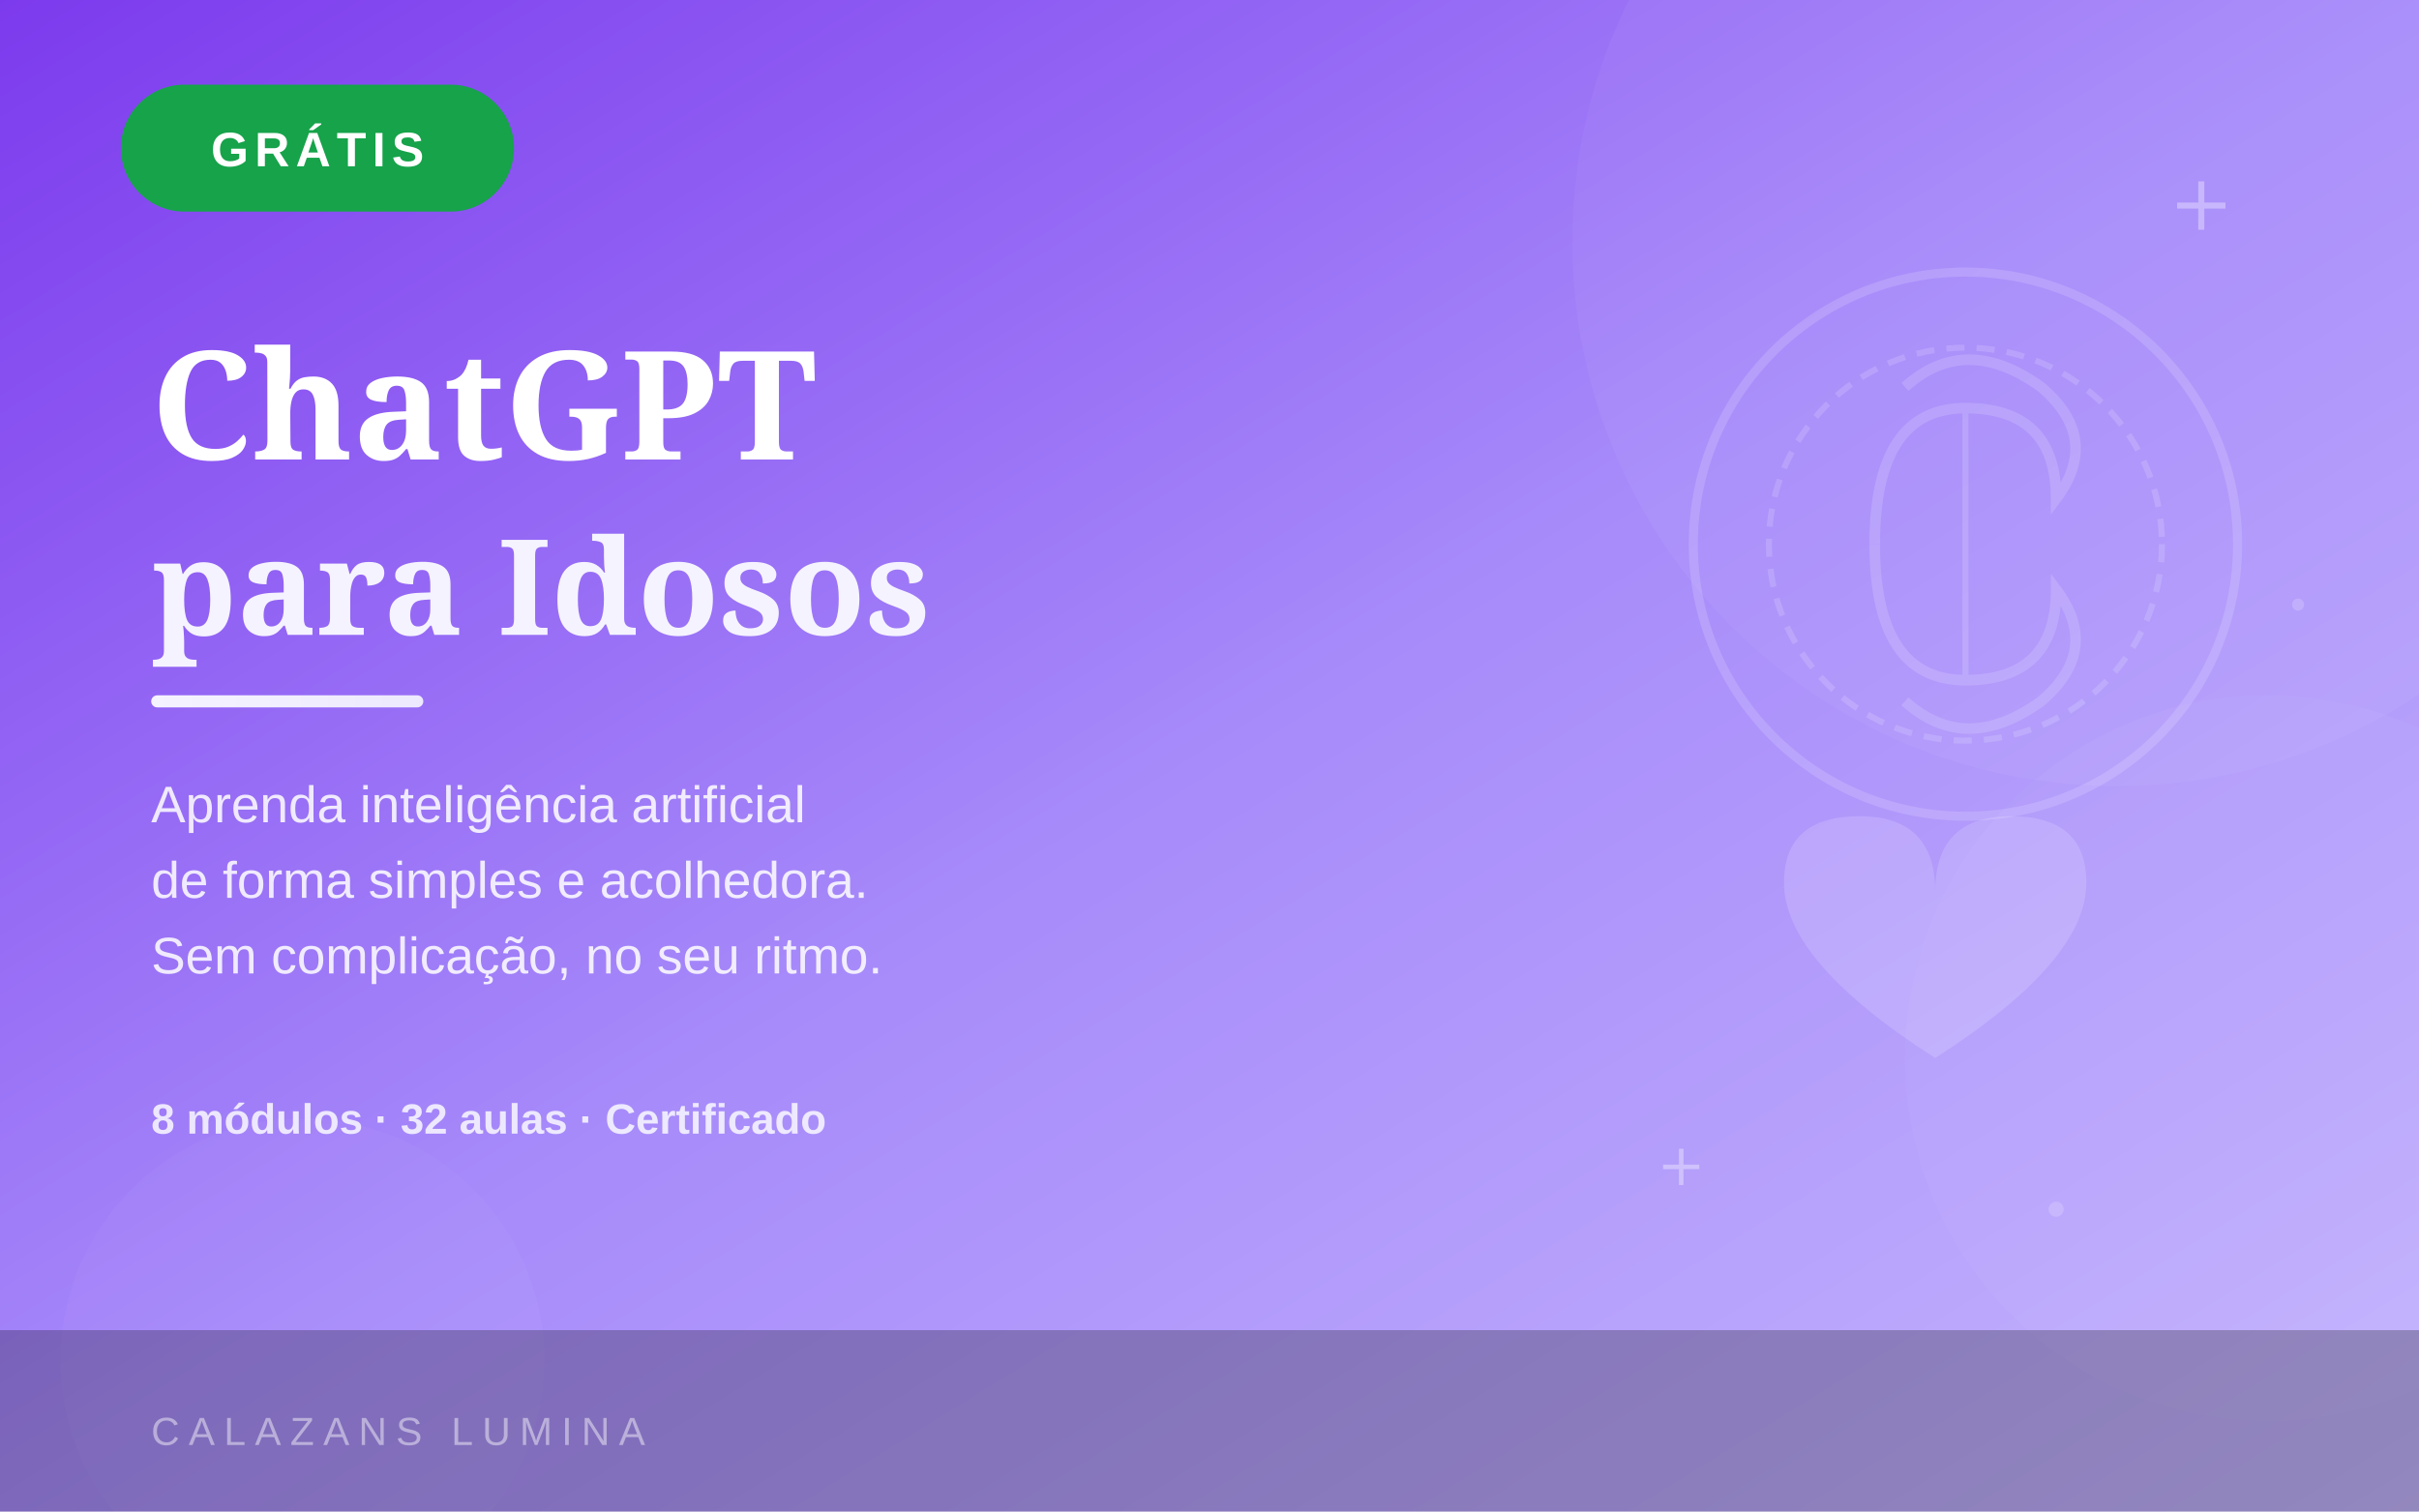
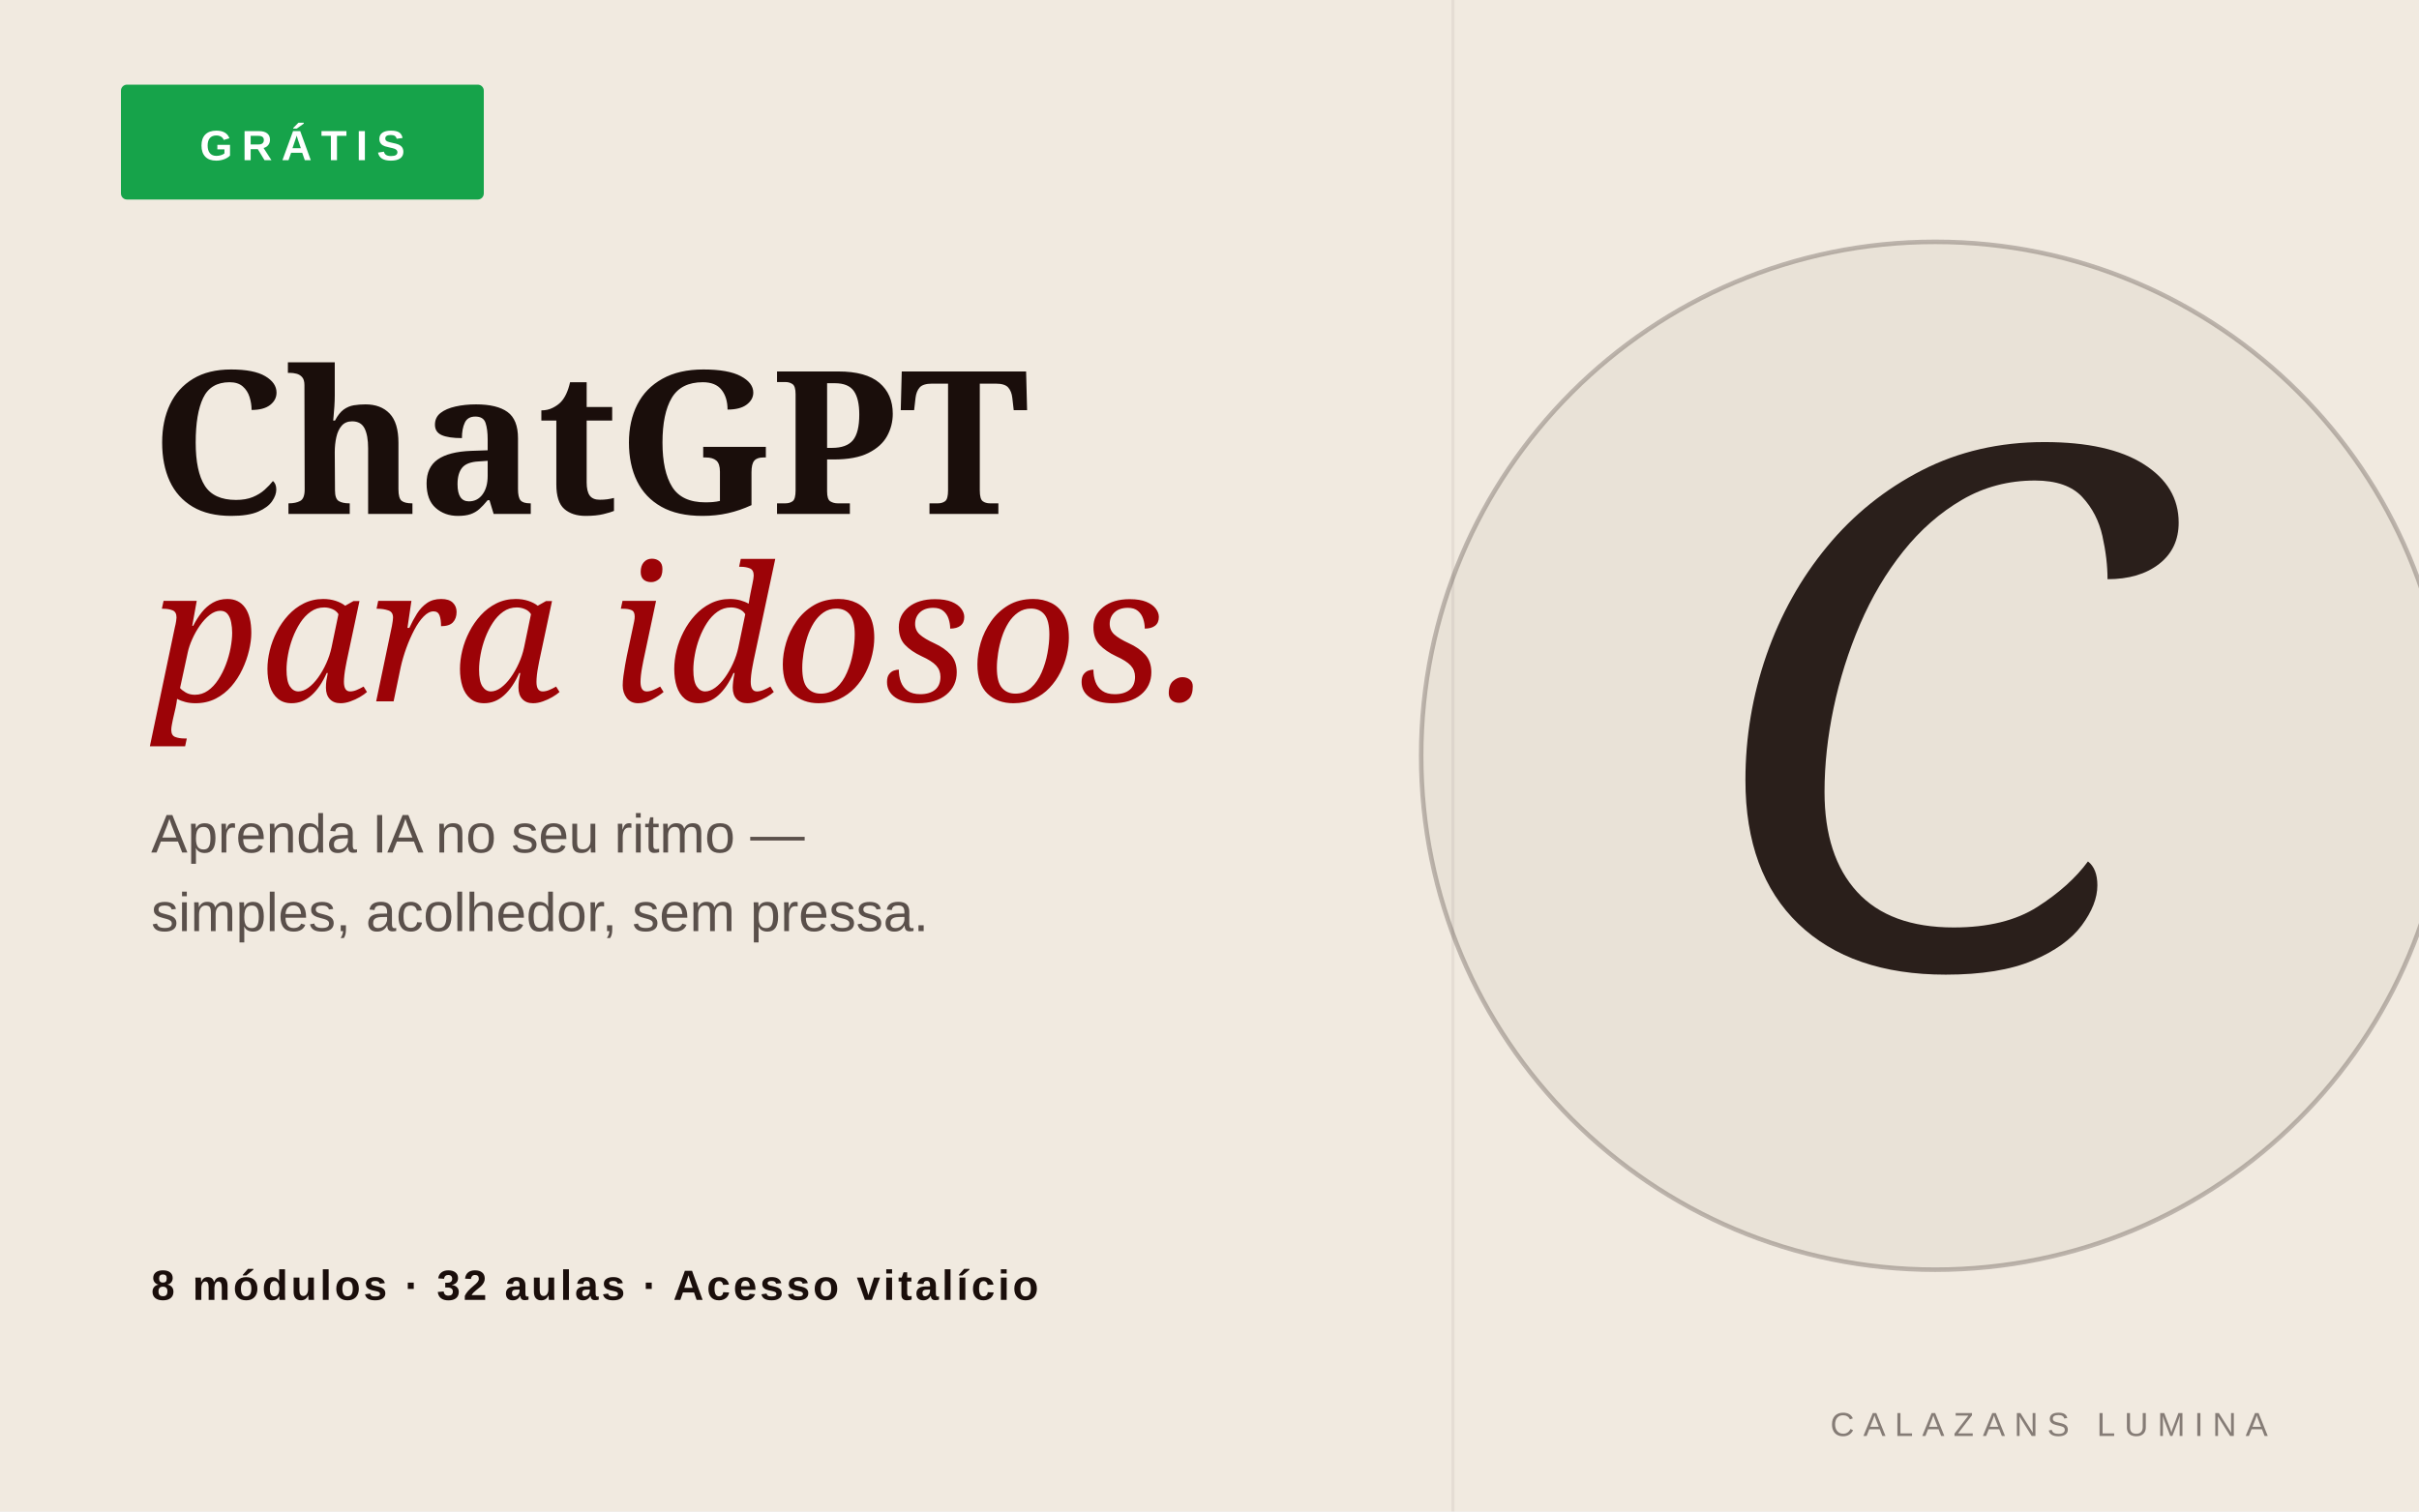
<svg xmlns="http://www.w3.org/2000/svg" width="800" height="500" viewBox="0 0 800 500">
-   <defs>
-     <linearGradient id="bg" x1="0%" y1="0%" x2="100%" y2="100%">
-       <stop offset="0%" style="stop-color:#7c3aed" />
-       <stop offset="50%" style="stop-color:#a78bfa" />
-       <stop offset="100%" style="stop-color:#c4b5fd" />
-     </linearGradient>
-     <linearGradient id="accent" x1="0%" y1="0%" x2="100%" y2="0%">
-       <stop offset="0%" style="stop-color:#f5f3ff" />
-       <stop offset="100%" style="stop-color:#ede9fe" />
-     </linearGradient>
-   </defs>
-   <rect width="800" height="500" fill="url(#bg)" />
-   <circle cx="700" cy="80" r="180" fill="#ffffff" opacity="0.04" />
-   <circle cx="750" cy="350" r="120" fill="#ffffff" opacity="0.03" />
-   <circle cx="100" cy="450" r="80" fill="#ffffff" opacity="0.03" />
-   <g transform="translate(540, 80)" opacity="0.15">
-     <circle cx="110" cy="100" r="90" fill="none" stroke="#ffffff" stroke-width="3" />
-     <circle cx="110" cy="100" r="65" fill="none" stroke="#ffffff" stroke-width="2" stroke-dasharray="6 4" />
-     <path d="M80 100 Q80 55 110 55 Q140 55 140 85 Q155 65 135 48 Q110 30 90 48" fill="none" stroke="#ffffff" stroke-width="3.5" />
-     <path d="M80 100 Q80 145 110 145 Q140 145 140 115 Q155 135 135 152 Q110 170 90 152" fill="none" stroke="#ffffff" stroke-width="3.5" />
-     <line x1="110" y1="55" x2="110" y2="145" stroke="#ffffff" stroke-width="2" />
-   </g>
-   <g transform="translate(590, 270)" opacity="0.15">
-     <path d="M50 25 Q50 0 25 0 Q0 0 0 22 Q0 48 50 80 Q100 48 100 22 Q100 0 75 0 Q50 0 50 25 Z" fill="#ffffff" />
-   </g>
-   <g opacity="0.35">
-     <g transform="translate(720, 60)">
-       <line x1="8" y1="0" x2="8" y2="16" stroke="#ffffff" stroke-width="2" />
-       <line x1="0" y1="8" x2="16" y2="8" stroke="#ffffff" stroke-width="2" />
-     </g>
-     <g transform="translate(550, 380)">
-       <line x1="6" y1="0" x2="6" y2="12" stroke="#ffffff" stroke-width="1.5" />
-       <line x1="0" y1="6" x2="12" y2="6" stroke="#ffffff" stroke-width="1.5" />
-     </g>
-     <circle cx="680" cy="400" r="2.5" fill="#ffffff" opacity="0.5" />
-     <circle cx="760" cy="200" r="2" fill="#ffffff" opacity="0.5" />
-   </g>
-   <rect x="40" y="28" width="130" height="42" rx="21" fill="#16a34a" />
-   <text x="105" y="55" font-family="Arial,Helvetica,sans-serif" font-size="16" font-weight="bold" fill="#ffffff" text-anchor="middle" letter-spacing="2">GRÁTIS</text>
-   <text x="50" y="152" font-family="Georgia,serif" font-size="50" font-weight="bold" fill="#ffffff">ChatGPT</text>
-   <text x="50" y="210" font-family="Georgia,serif" font-size="44" font-weight="bold" fill="#f5f3ff">para Idosos</text>
-   <rect x="50" y="230" width="90" height="4" rx="2" fill="url(#accent)" />
-   <text x="50" y="272" font-family="Arial,Helvetica,sans-serif" font-size="17" fill="#ffffff" opacity="0.85">Aprenda inteligência artificial</text>
-   <text x="50" y="297" font-family="Arial,Helvetica,sans-serif" font-size="17" fill="#ffffff" opacity="0.85">de forma simples e acolhedora.</text>
-   <text x="50" y="322" font-family="Arial,Helvetica,sans-serif" font-size="17" fill="#ffffff" opacity="0.85">Sem complicação, no seu ritmo.</text>
-   <text x="50" y="375" font-family="Arial,Helvetica,sans-serif" font-size="14" fill="#f5f3ff" font-weight="bold" opacity="0.9">8 módulos  ·  32 aulas  ·  Certificado</text>
-   <rect x="0" y="440" width="800" height="60" fill="#000000" opacity="0.25" />
-   <text x="50" y="478" font-family="Arial,Helvetica,sans-serif" font-size="13" fill="#ffffff" opacity="0.45" letter-spacing="3">CALAZANS LUMINA</text>
+   <rect width="800" height="500" fill="#F1EAE0" />
+   <rect x="480" y="0" width="1" height="500" fill="#1A0E0B" opacity="0.06" />
+   <circle cx="640" cy="250" r="170" fill="#1A0E0B" opacity="0.04" />
+   <circle cx="640" cy="250" r="170" fill="none" stroke="#1A0E0B" stroke-width="1.5" opacity="0.25" />
+   <text x="640" y="320" font-family="Georgia, 'DM Serif Display', serif" font-size="240" font-style="italic" font-weight="400" fill="#1A0E0B" text-anchor="middle" opacity="0.92">C</text>
+   <rect x="40" y="28" width="120" height="38" rx="2" fill="#16a34a" />
+   <text x="100" y="53" font-family="Arial, Helvetica, sans-serif" font-size="14" font-weight="700" fill="#ffffff" text-anchor="middle" letter-spacing="3">GRÁTIS</text>
+   <text x="50" y="170" font-family="Georgia, 'DM Serif Display', serif" font-size="66" font-weight="700" fill="#1A0E0B">ChatGPT</text>
+   <text x="50" y="232" font-family="Georgia, 'DM Serif Display', serif" font-size="62" font-style="italic" font-weight="400" fill="#9C0307">para idosos.</text>
+   <text x="50" y="282" font-family="Arial, Helvetica, sans-serif" font-size="18" fill="#1A0E0B" opacity="0.7">Aprenda IA no seu ritmo —</text>
+   <text x="50" y="308" font-family="Arial, Helvetica, sans-serif" font-size="18" fill="#1A0E0B" opacity="0.7">simples, acolhedor, sem pressa.</text>
+   <text x="50" y="430" font-family="Arial, Helvetica, sans-serif" font-size="14" font-weight="700" fill="#1A0E0B" letter-spacing="1">8 módulos · 32 aulas · Acesso vitalício</text>
+   <text x="750" y="475" font-family="Arial, Helvetica, sans-serif" font-size="11" fill="#1A0E0B" text-anchor="end" letter-spacing="3" opacity="0.5">CALAZANS LUMINA</text>
</svg>
